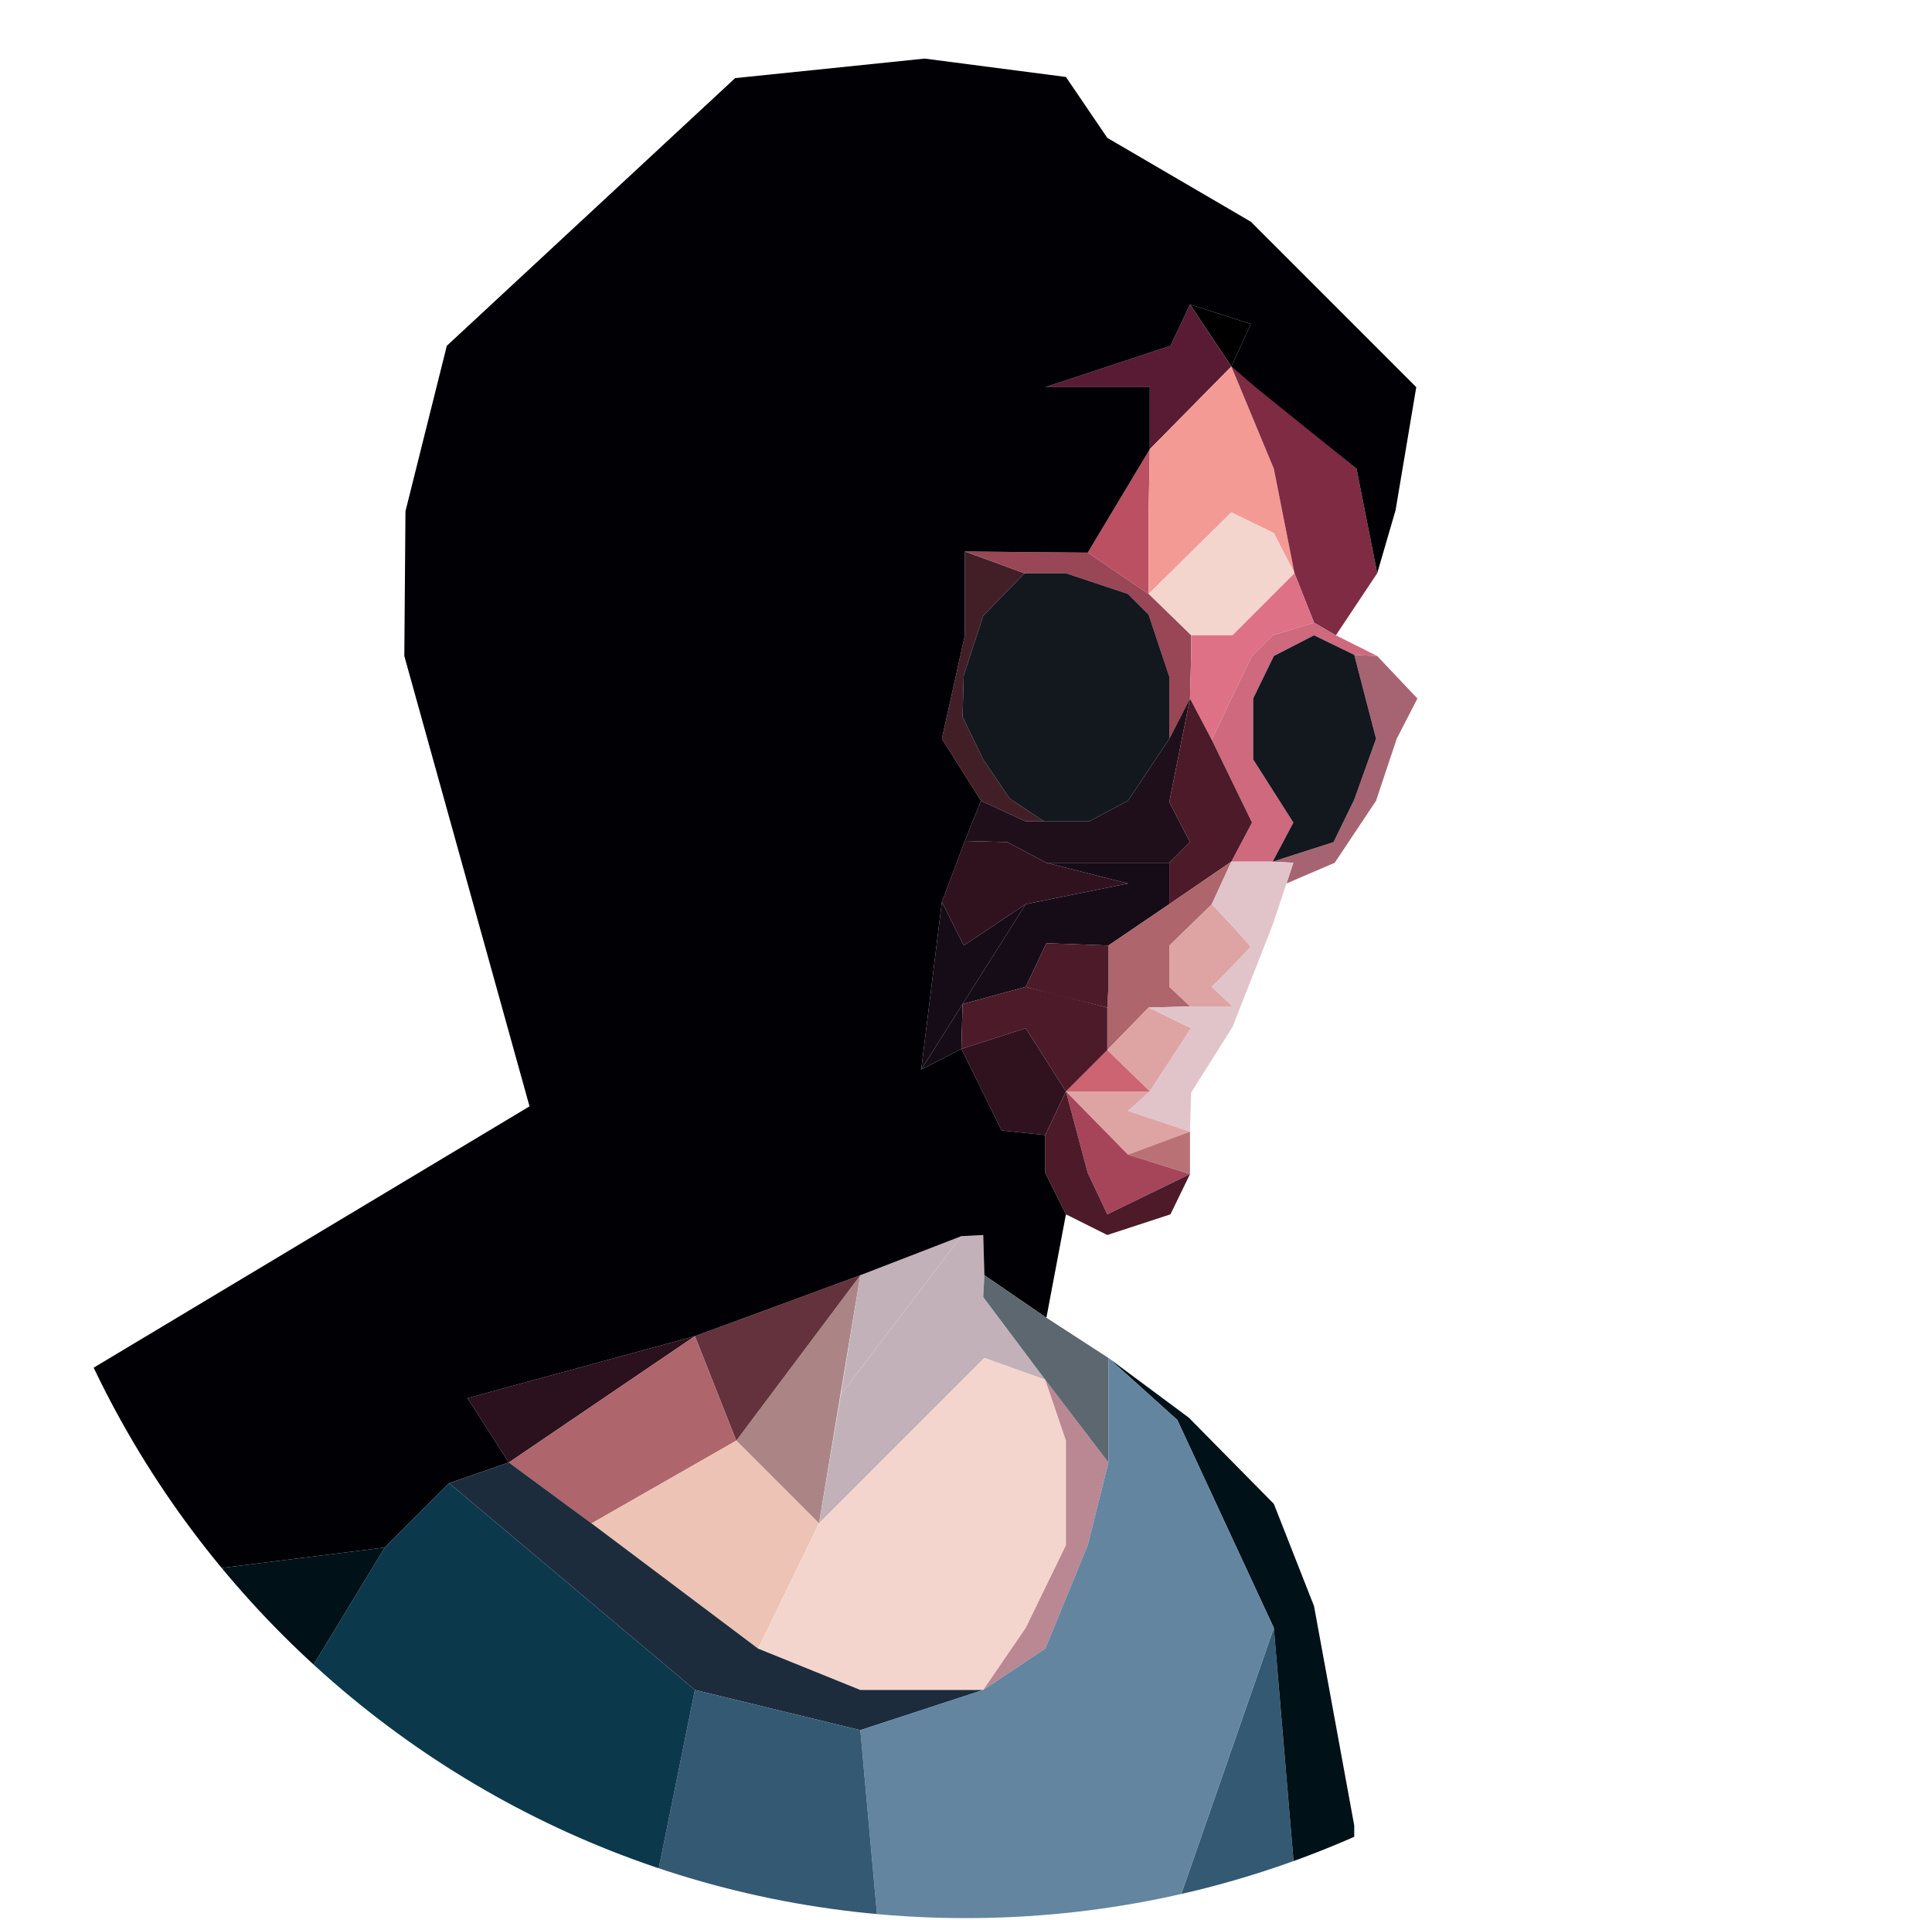
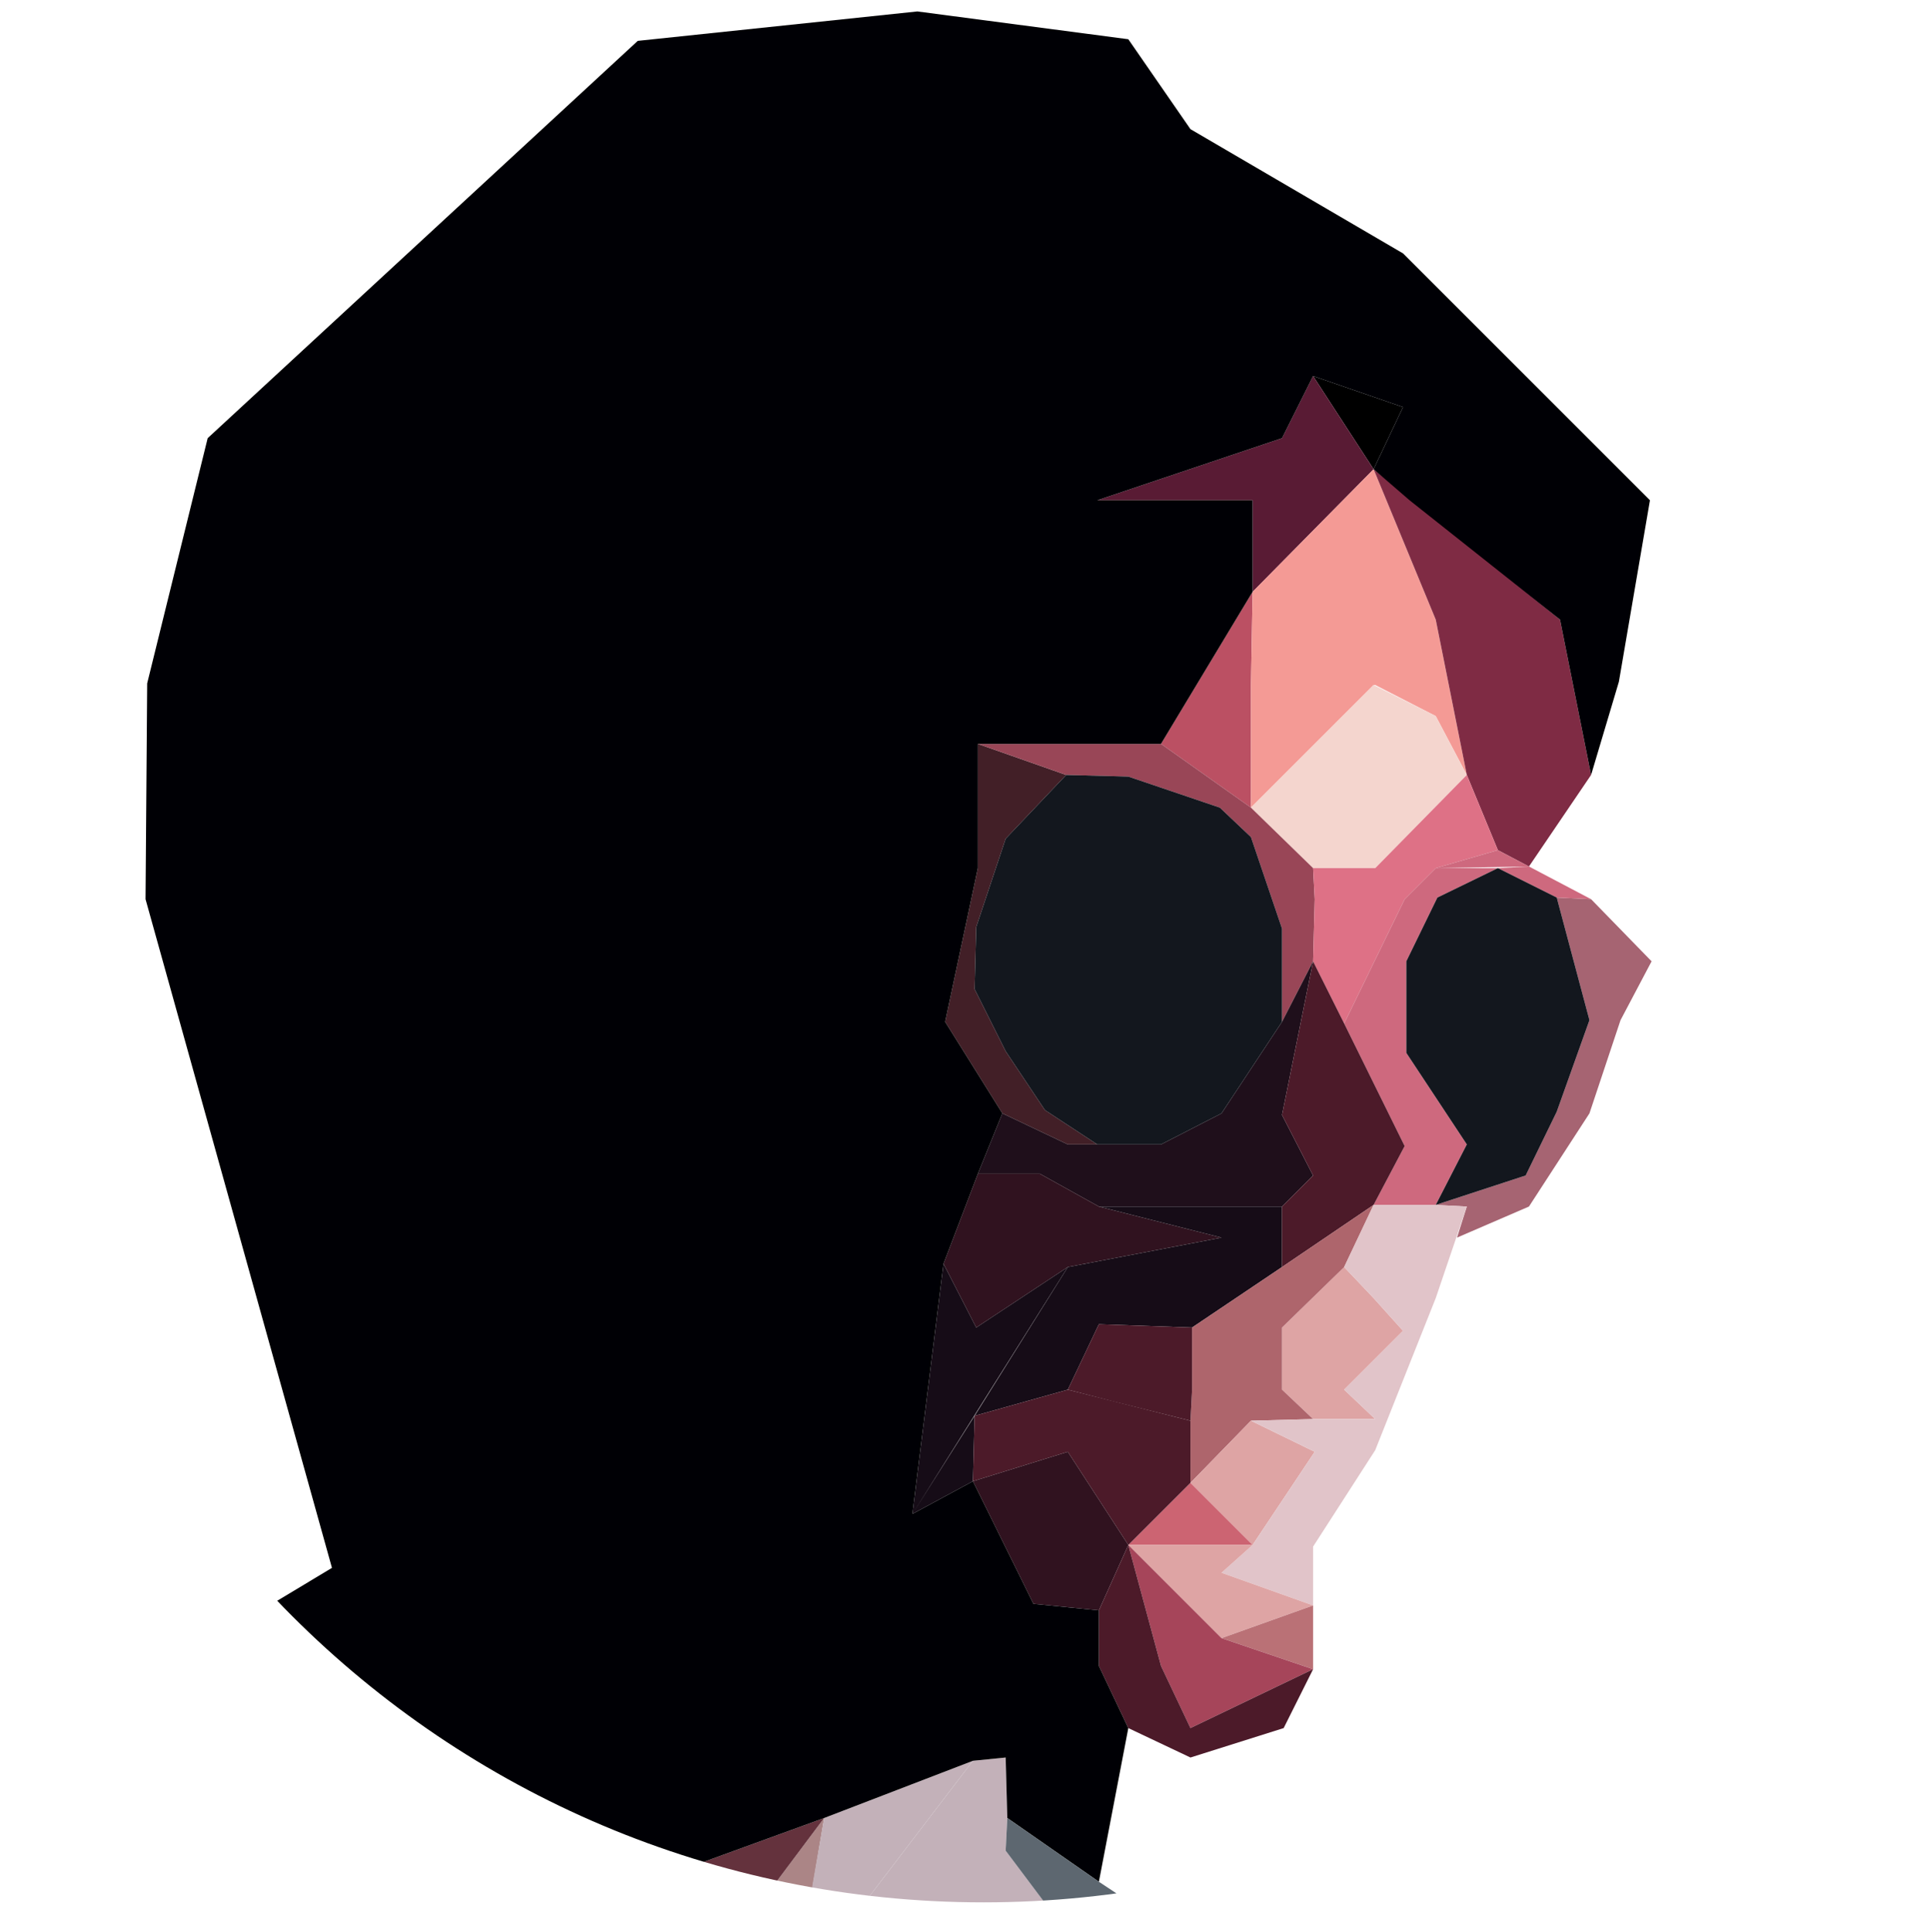
- <svg xmlns="http://www.w3.org/2000/svg" id="profile" viewBox="0 0 1682 1671">
+ <svg xmlns="http://www.w3.org/2000/svg" id="profile" viewBox="0 0 1181 1174">
  <defs />
  <defs>
    <clipPath id="clip-path">
-       <circle cx="840.8" cy="828.8" r="840.8" fill="none" />
+       <circle cx="601.4" cy="565.8" r="597.8" fill="none" />
    </clipPath>
-     <style>.cls-6{fill:#f4d5ce}.cls-12{fill:#ce697e}.cls-14{fill:#30121f}.cls-15{fill:#160c17}.cls-16{fill:#4c1a29}.cls-17{fill:#dea4a4}.cls-18{fill:#ae656c}.cls-27{fill:#c3b1b9}.cls-32{fill:#345972}.cls-33{fill:#001118}.cls-36{fill:#13171e}</style>
+     <style>.cls-12{fill:#ce697e}.cls-14{fill:#30121f}.cls-15{fill:#160c17}.cls-16{fill:#4c1a29}.cls-17{fill:#dea4a4}.cls-18{fill:#ae656c}.cls-26{fill:#c3b1b9}.cls-29{fill:#13171e}</style>
  </defs>
  <g clip-path="url(#clip-path)">
-     <path d="M1089 282l-17 37-36-54 53 17z" />
-     <path fill="#591b34" d="M1072 319l-36-54-17 36-109 36h91v54l71-72z" />
-     <path fill="#bb5063" d="M1001 391l-54 90 53 36v-72l1-54z" />
-     <path fill="#f49a95" d="M1127 499l-18-91-37-89-71 72-1 54v72l72-71 37 18 18 35z" />
-     <path d="M1109 464l-37-18-72 71 37 36h36l54-54-18-35z" class="cls-6" />
-     <path fill="#7f2b44" d="M1181 408l-109-89 37 89 18 91 17 43 19 11 36-54-18-91z" />
-     <path fill="#421f27" d="M879 695l-23-34-18-37 1-36 17-52 36-37-52-19v73l-20 90 34 54 39 18h16l-30-20z" />
-     <path fill="#994657" d="M1037 553l-37-36-53-36-107-1 52 19h36l54 18 18 18 18 54v54l18-35 1-37v-18z" />
-     <path fill="#de7186" d="M1127 499l-54 54h-36v18l-1 37 19 36 18-38 17-35 18-18 36-11-17-43z" />
-     <path fill="#a66472" d="M1199 571l-20-1 19 73-19 53-18 37-53 17 18 1-6 18 42-18 36-54 18-54 18-35-35-37z" />
-     <path d="M1144 542l-36 11h55l-19-11zM1090 571l-17 35-18 38 35 72-18 34h36l18-34-35-55v-53l18-37 35-18h-36l-18 18zM1163 553h-19l35 17 20 1-36-18z" class="cls-12" />
-     <path fill="#1f0f1b" d="M1018 698l18-90-18 35-36 54-34 18h-55l-39-18-14 35 37 1 34 18h107l18-18-18-35z" />
-     <path d="M911 751l-34-18-37-1-20 53 19 38 54-36 89-18-71-18z" class="cls-14" />
-     <path d="M839 823l-19-38-18 146 91-144-54 36z" class="cls-15" />
-     <path d="M837 913l1-39-36 57 35-18zM911 751l71 18-89 18-55 87 55-15 18-38 54 2 53-36v-36H911z" class="cls-15" />
-     <path d="M1055 644l-19-36-18 90 18 35-18 18v36l54-37 18-34-35-72z" class="cls-16" />
-     <path d="M1072 842l17-18-17-19-17-18-37 36v36l18 17h37l-18-17 17-17z" class="cls-17" />
-     <path d="M1018 823l37-36 17-37-54 37-53 36v36l-1 18v37l36-37 36-1-18-17v-36z" class="cls-18" />
-     <path d="M1000 877l-36 37 37 36 36-55-37-18z" class="cls-17" />
-     <path fill="#e1c4c9" d="M1108 750h-36l-17 37 17 18 17 19-34 35 18 17h-37l-36 1 37 18-36 55-19 17 54 18 1-34 36-57 35-89 18-54-18-1z" />
-     <path fill="#cc6472" d="M1001 950l-37-36-36 36h73z" />
-     <path d="M911 821l-18 38 26 7 45 11 1-18v-36l-54-2z" class="cls-16" />
-     <path d="M838 874l-1 39 56-18 35 55 36-36v-37l-71-18-55 15z" class="cls-16" />
-     <path d="M893 895l-56 18 35 71 38 4 18-38-35-55z" class="cls-14" />
-     <path d="M982 967l19-17h-73l54 55 54-20-54-18z" class="cls-17" />
-     <path fill="#ba7176" d="M982 1005l54 17v-37l-54 20z" />
-     <path fill="#a6455a" d="M982 1005l-54-55 19 71 17 36 72-35-54-17z" />
-     <path d="M964 1057l-17-36-19-71-18 38v33l18 36 36 18 55-18 17-35-72 35z" class="cls-16" />
-     <path fill="#ab8586" d="M749 1110l-36 216-72-72 108-144z" />
-     <path fill="#64323d" d="M749 1110l-108 144-36-91 144-53z" />
-     <path fill="#2a111d" d="M407 1217l198-54-162 110-36-56z" />
-     <path d="M605 1163l-162 110 72 53 126-72-36-91z" class="cls-18" />
-     <path fill="#edc3b6" d="M641 1254l-126 72 69 52 76 57 53-109-72-72z" />
-     <path d="M732 1214l105-138-88 34-17 104z" class="cls-27" />
-     <path d="M856 1129l1-19-1-35-19 1-105 138-19 112 144-144 53 19-54-72z" class="cls-27" />
-     <path d="M910 1201l-53-19-144 144-53 109 89 36h107l37-54 35-72v-91l-18-53z" class="cls-6" />
-     <path fill="#ba8892" d="M910 1201l18 53v91l-35 72-37 54 54-36 37-90 18-72-55-72z" />
-     <path fill="#000005" d="M1089 193l-125-73-36-53-123-16-165 17-251 233-36 144-1 126 109 392-397 238v180l271-34 56-56 52-18-36-56 198-54 144-53 88-34 19-1 1 35 54 37 17-90-18-36v-33l-38-4-35-71-35 18 18-146 20-53 14-35-34-54 20-90v-73l107 1 54-90v-54h-91l109-36 17-36 53 17-17 37 21 18 88 71 18 91 16-55 18-107-144-144z" />
-     <path fill="#1d2c3d" d="M749 1471l-89-36-145-109-72-53-52 18 214 180 144 35 107-35H749z" />
-     <path fill="#5d6770" d="M911 1147l-54-37-1 19 54 72 55 72v-91l-54-35z" />
-     <path d="M1109 1417l-144 414h179l-35-414z" class="cls-32" />
-     <path d="M1144 1398l-35-89-74-75-70-52 60 54 84 181 35 414h35v-242l-35-191z" class="cls-33" />
-     <path fill="#63859f" d="M1025 1236l-60-54v91l-18 72-37 90-54 36-107 35 18 199 198 126 144-414-84-181z" />
-     <path d="M767 1705l-18-199-144-35-73 360h433l-198-126z" class="cls-32" />
-     <path fill="#0c384c" d="M391 1291l-56 56-107 176 16 308h288l73-360-214-180z" />
-     <path d="M335 1347l-271 34v450h180l-16-308 107-176z" class="cls-33" />
-     <path d="M856 536l36-37h36l54 18 18 18 18 54v54l-36 54-34 18h-39l-30-20-23-34-18-37 1-36 17-52zM1144 553l35 17 19 73-19 53-18 37-53 17 18-34-35-55v-53l18-37 35-18z" class="cls-36" />
+     <path d="M858 249l-18 38-37-57 55 19z" />
+     <path fill="#591b34" d="M840 287l-37-57-19 38-113 38h95v56l74-75z" />
+     <path fill="#bb5063" d="M766 362l-56 93 55 39v-75l1-57z" />
+     <path fill="#f49a95" d="M897 474l-19-95-38-92-74 75-1 57v75l75-75h1l37 19 19 36z" />
+     <path fill="#f4d5ce" d="M878 438l-38-19-75 75 38 37h38l56-57-19-36z" />
+     <path fill="#7f2b44" d="M954 379l-114-92 38 92 19 95 19 46 19 10 38-56-19-95z" />
+     <path fill="#421f27" d="M639 679l-24-36-19-38 1-38 18-54 37-39-54-19v76l-20 94 35 56 40 19h18l-32-21z" />
+     <path fill="#994657" d="M803 531l-38-37-55-39H598l54 19 38 1 56 19 19 18 19 56v57l19-37 1-38-1-19z" />
+     <path fill="#de7186" d="M897 474l-56 57h-38l1 19-1 38 19 38 19-39 18-37 19-19 38-11-19-46z" />
+     <path fill="#a66472" d="M973 550l-21-1 20 75-20 56-19 39-55 18 19 1-6 19 44-19 37-57 19-57 19-36-37-38z" />
+     <path d="M916 520l-38 11 57-1-19-10zM859 550l-18 37-19 39 37 75-19 36h38l19-37-37-56v-56l19-39 37-18h-38l-19 19zM935 530l-19 1 36 18 21 1-38-20z" class="cls-12" />
+     <path fill="#1f0f1b" d="M784 682l19-94-19 37-37 56-37 19h-57l-40-19-15 37h38l36 20h112l19-19-19-37z" />
+     <path d="M672 738l-36-20h-38l-21 55 20 39 56-37 94-18-75-19z" class="cls-14" />
+     <path d="M597 812l-20-39-19 153 95-151-56 37zM595 906l1-40-38 60 37-20z" class="cls-15" />
+     <path d="M672 738l75 19-94 18-57 91 57-16 19-40 57 2 55-37v-37H672z" class="cls-15" />
+     <path d="M822 626l-19-38-19 94 19 37-19 19v37l56-38 19-36-37-75z" class="cls-16" />
+     <path d="M840 832l18-18-18-20-18-19-38 37v38l19 18h38l-19-18 18-18z" class="cls-17" />
+     <path d="M784 812l38-37 18-38-56 38-55 37v38l-1 19v38l37-38 38-1-19-18v-38z" class="cls-18" />
+     <path d="M765 869l-37 38 38 38 38-57-39-19z" class="cls-17" />
+     <path fill="#e1c4c9" d="M878 737h-38l-18 38 18 19 18 20-36 36 19 18h-38l-38 1 39 19-38 57-19 17 56 20v-36l38-59 37-93 19-56-19-1z" />
+     <path fill="#cc6472" d="M766 945l-38-38-38 38h76z" />
+     <path d="M672 810l-19 40 27 7 48 12 1-19v-38l-57-2z" class="cls-16" />
+     <path d="M596 866l-1 40 58-18 37 57 38-38v-38l-75-19-57 16z" class="cls-16" />
+     <path d="M653 888l-58 18 37 75 40 4 18-40-37-57z" class="cls-14" />
+     <path d="M747 962l19-17h-76l57 57 56-20-56-20z" class="cls-17" />
+     <path fill="#ba7176" d="M747 1002l56 19v-39l-56 20z" />
+     <path fill="#a6455a" d="M747 1002l-57-57 20 74 18 38 75-36-56-19z" />
+     <path d="M728 1057l-18-38-20-74-18 40v34l18 38 38 18 57-18 18-36-75 36z" class="cls-16" />
+     <path fill="#ab8586" d="M504 1112l-38 226-75-75 113-151z" />
+     <path fill="#64323d" d="M504 1112l-113 151-38-96 151-55z" />
+     <path fill="#2a111d" d="M146 1224l207-57-169 115-38-58z" />
+     <path d="M353 1167l-169 115 75 56 132-75-38-96z" class="cls-18" />
+     <path d="M485 1221l110-144-91 35-19 109z" class="cls-26" />
+     <path d="M615 1132l1-20-1-37-20 2-110 144-19 117 150-150 56 20-57-76z" class="cls-26" />
+     <path fill="#000005" d="M858 155L728 79l-38-55L561 7 390 25 127 268 90 418l-1 132 114 409-414 249v187l282-36 59-58 54-19-38-58 207-57 151-55 91-35 20-2 1 37 56 39 18-94-18-38v-34l-40-4-37-75-37 20 19-153 21-55 15-37-35-56 20-94v-76h112l56-93v-56h-95l113-38 19-38 55 19-18 38 22 19 92 73 19 95 17-57 19-111-151-151z" />
+     <path fill="#5d6770" d="M672 1151l-56-39-1 20 57 76 56 75v-95l-56-37z" />
+     <path d="M615 513l37-39 38 1 56 19 19 18 19 56v57l-37 56-37 19h-39l-32-21-24-36-19-38 1-38 18-54zM916 531l36 18 20 75-20 56-19 39-55 18 19-37-37-56v-56l19-39 37-18z" class="cls-29" />
  </g>
</svg>
